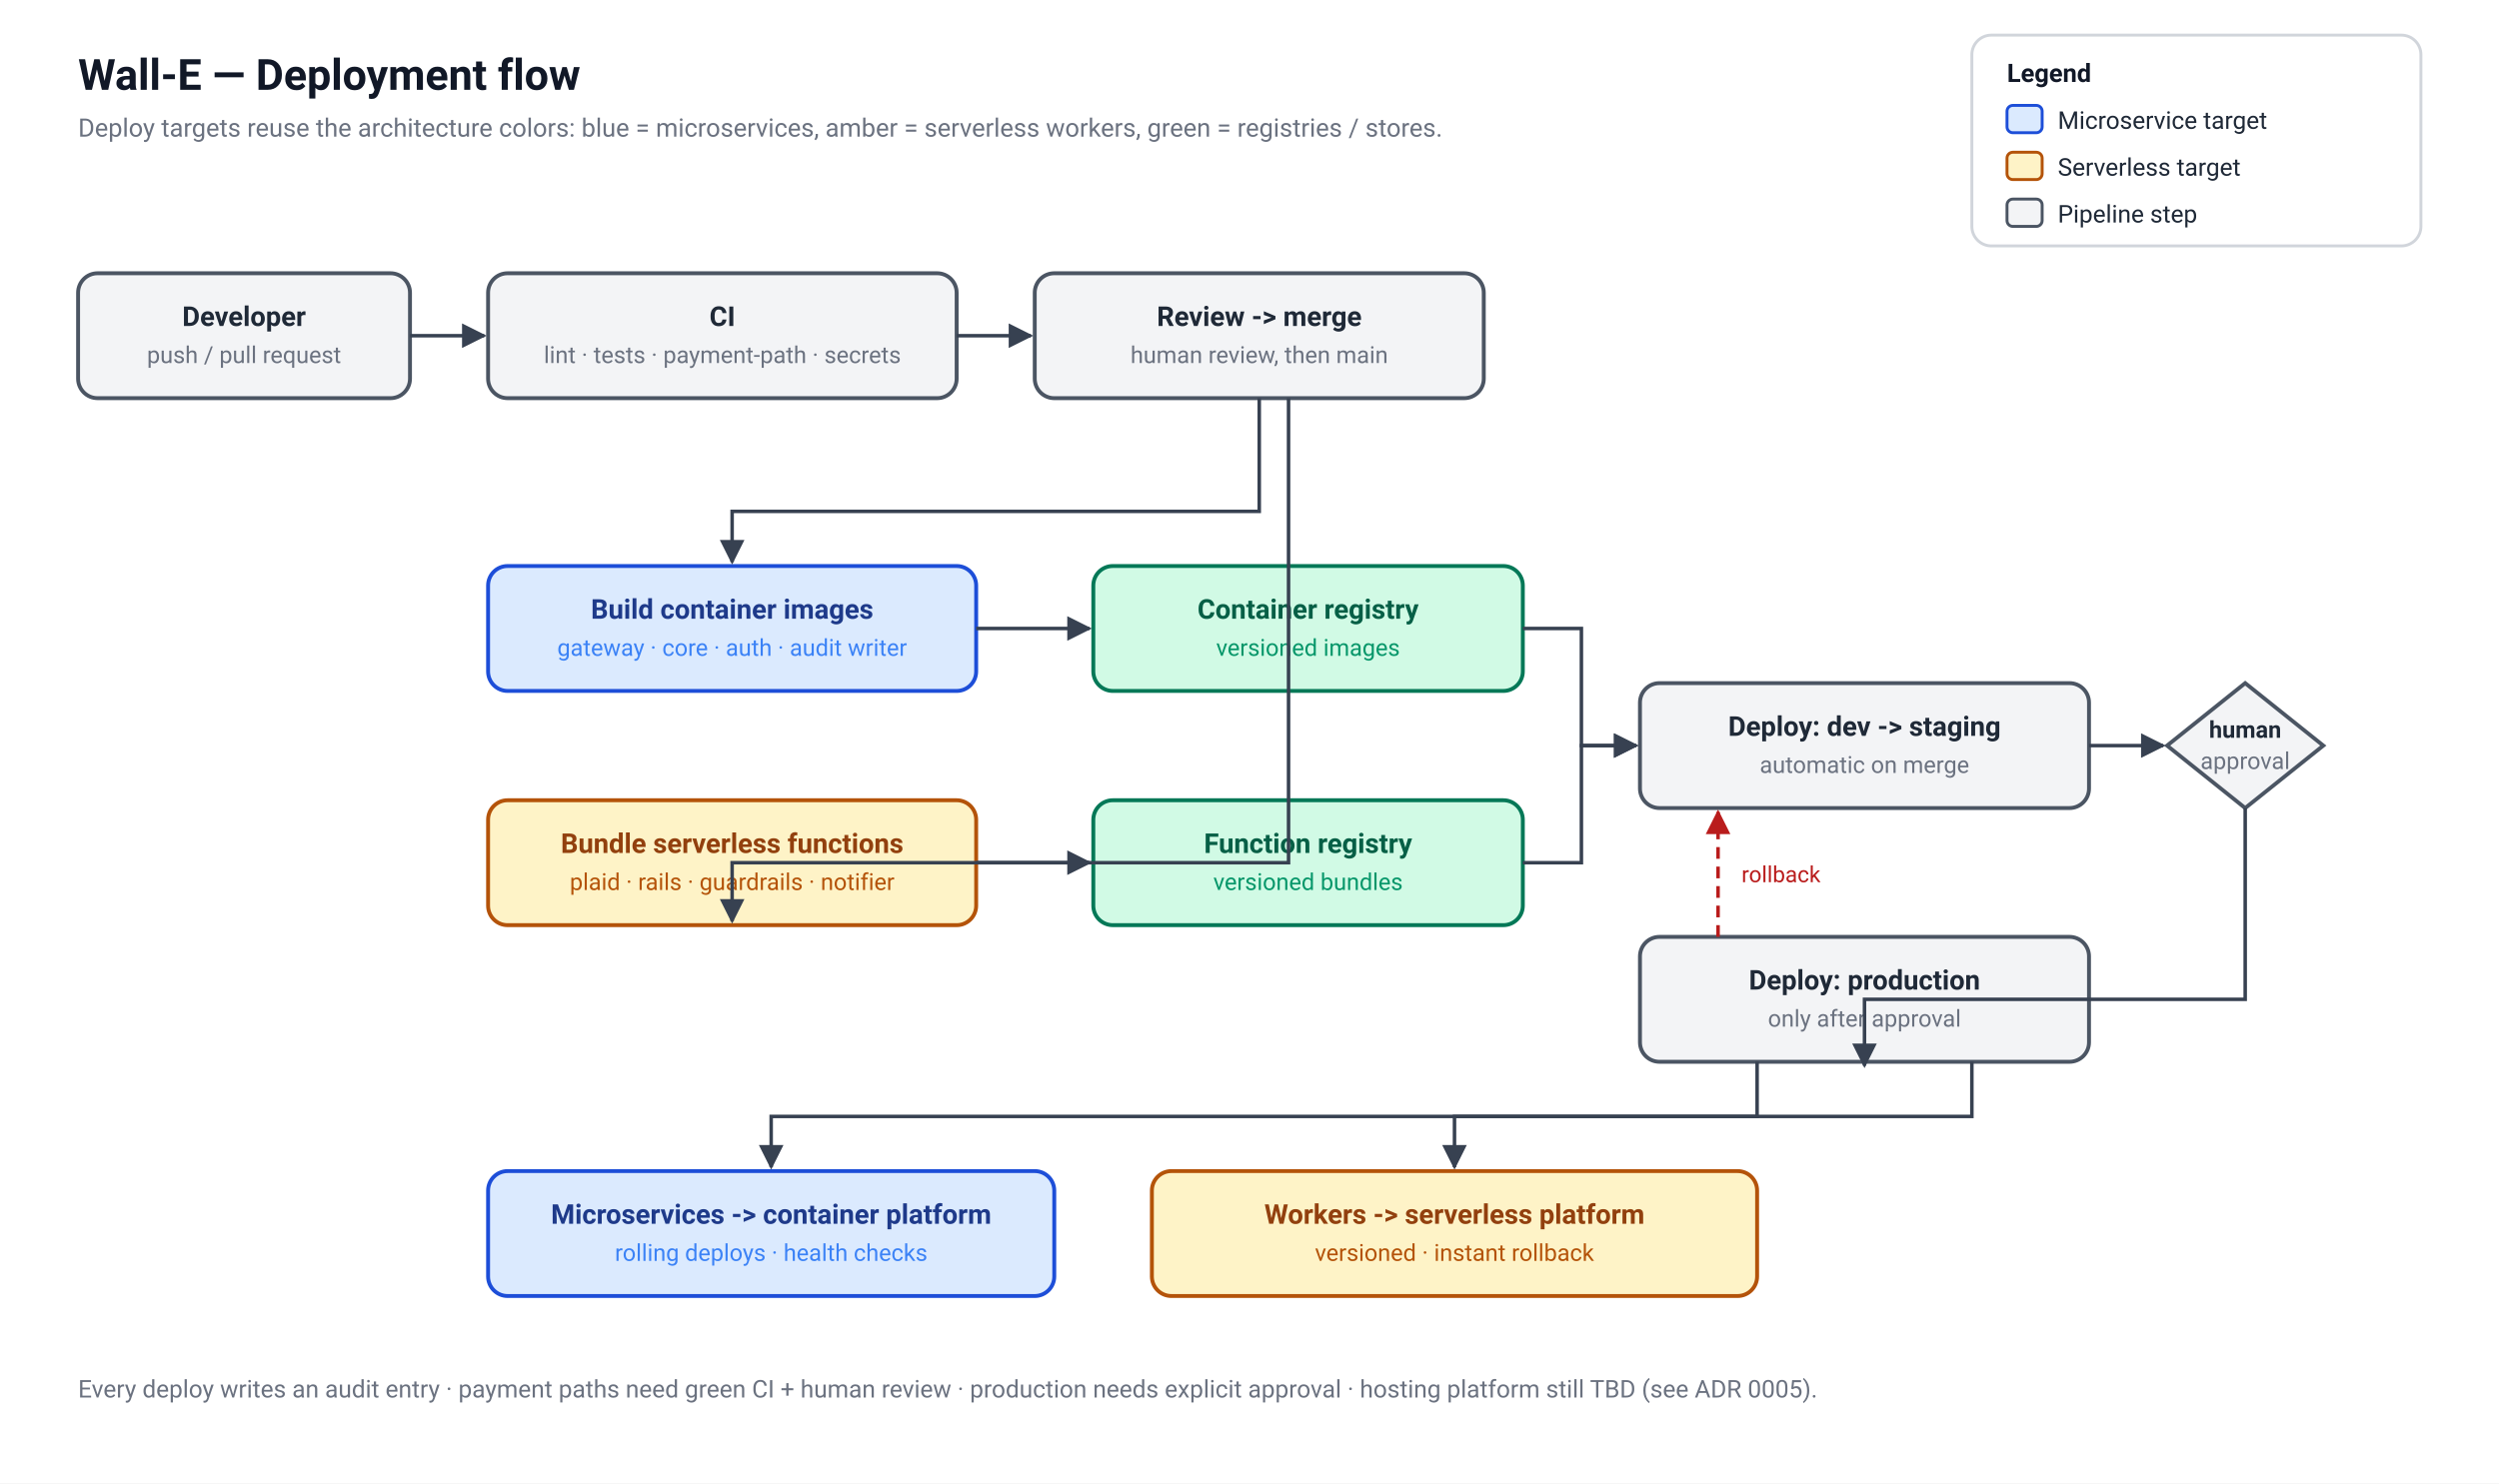
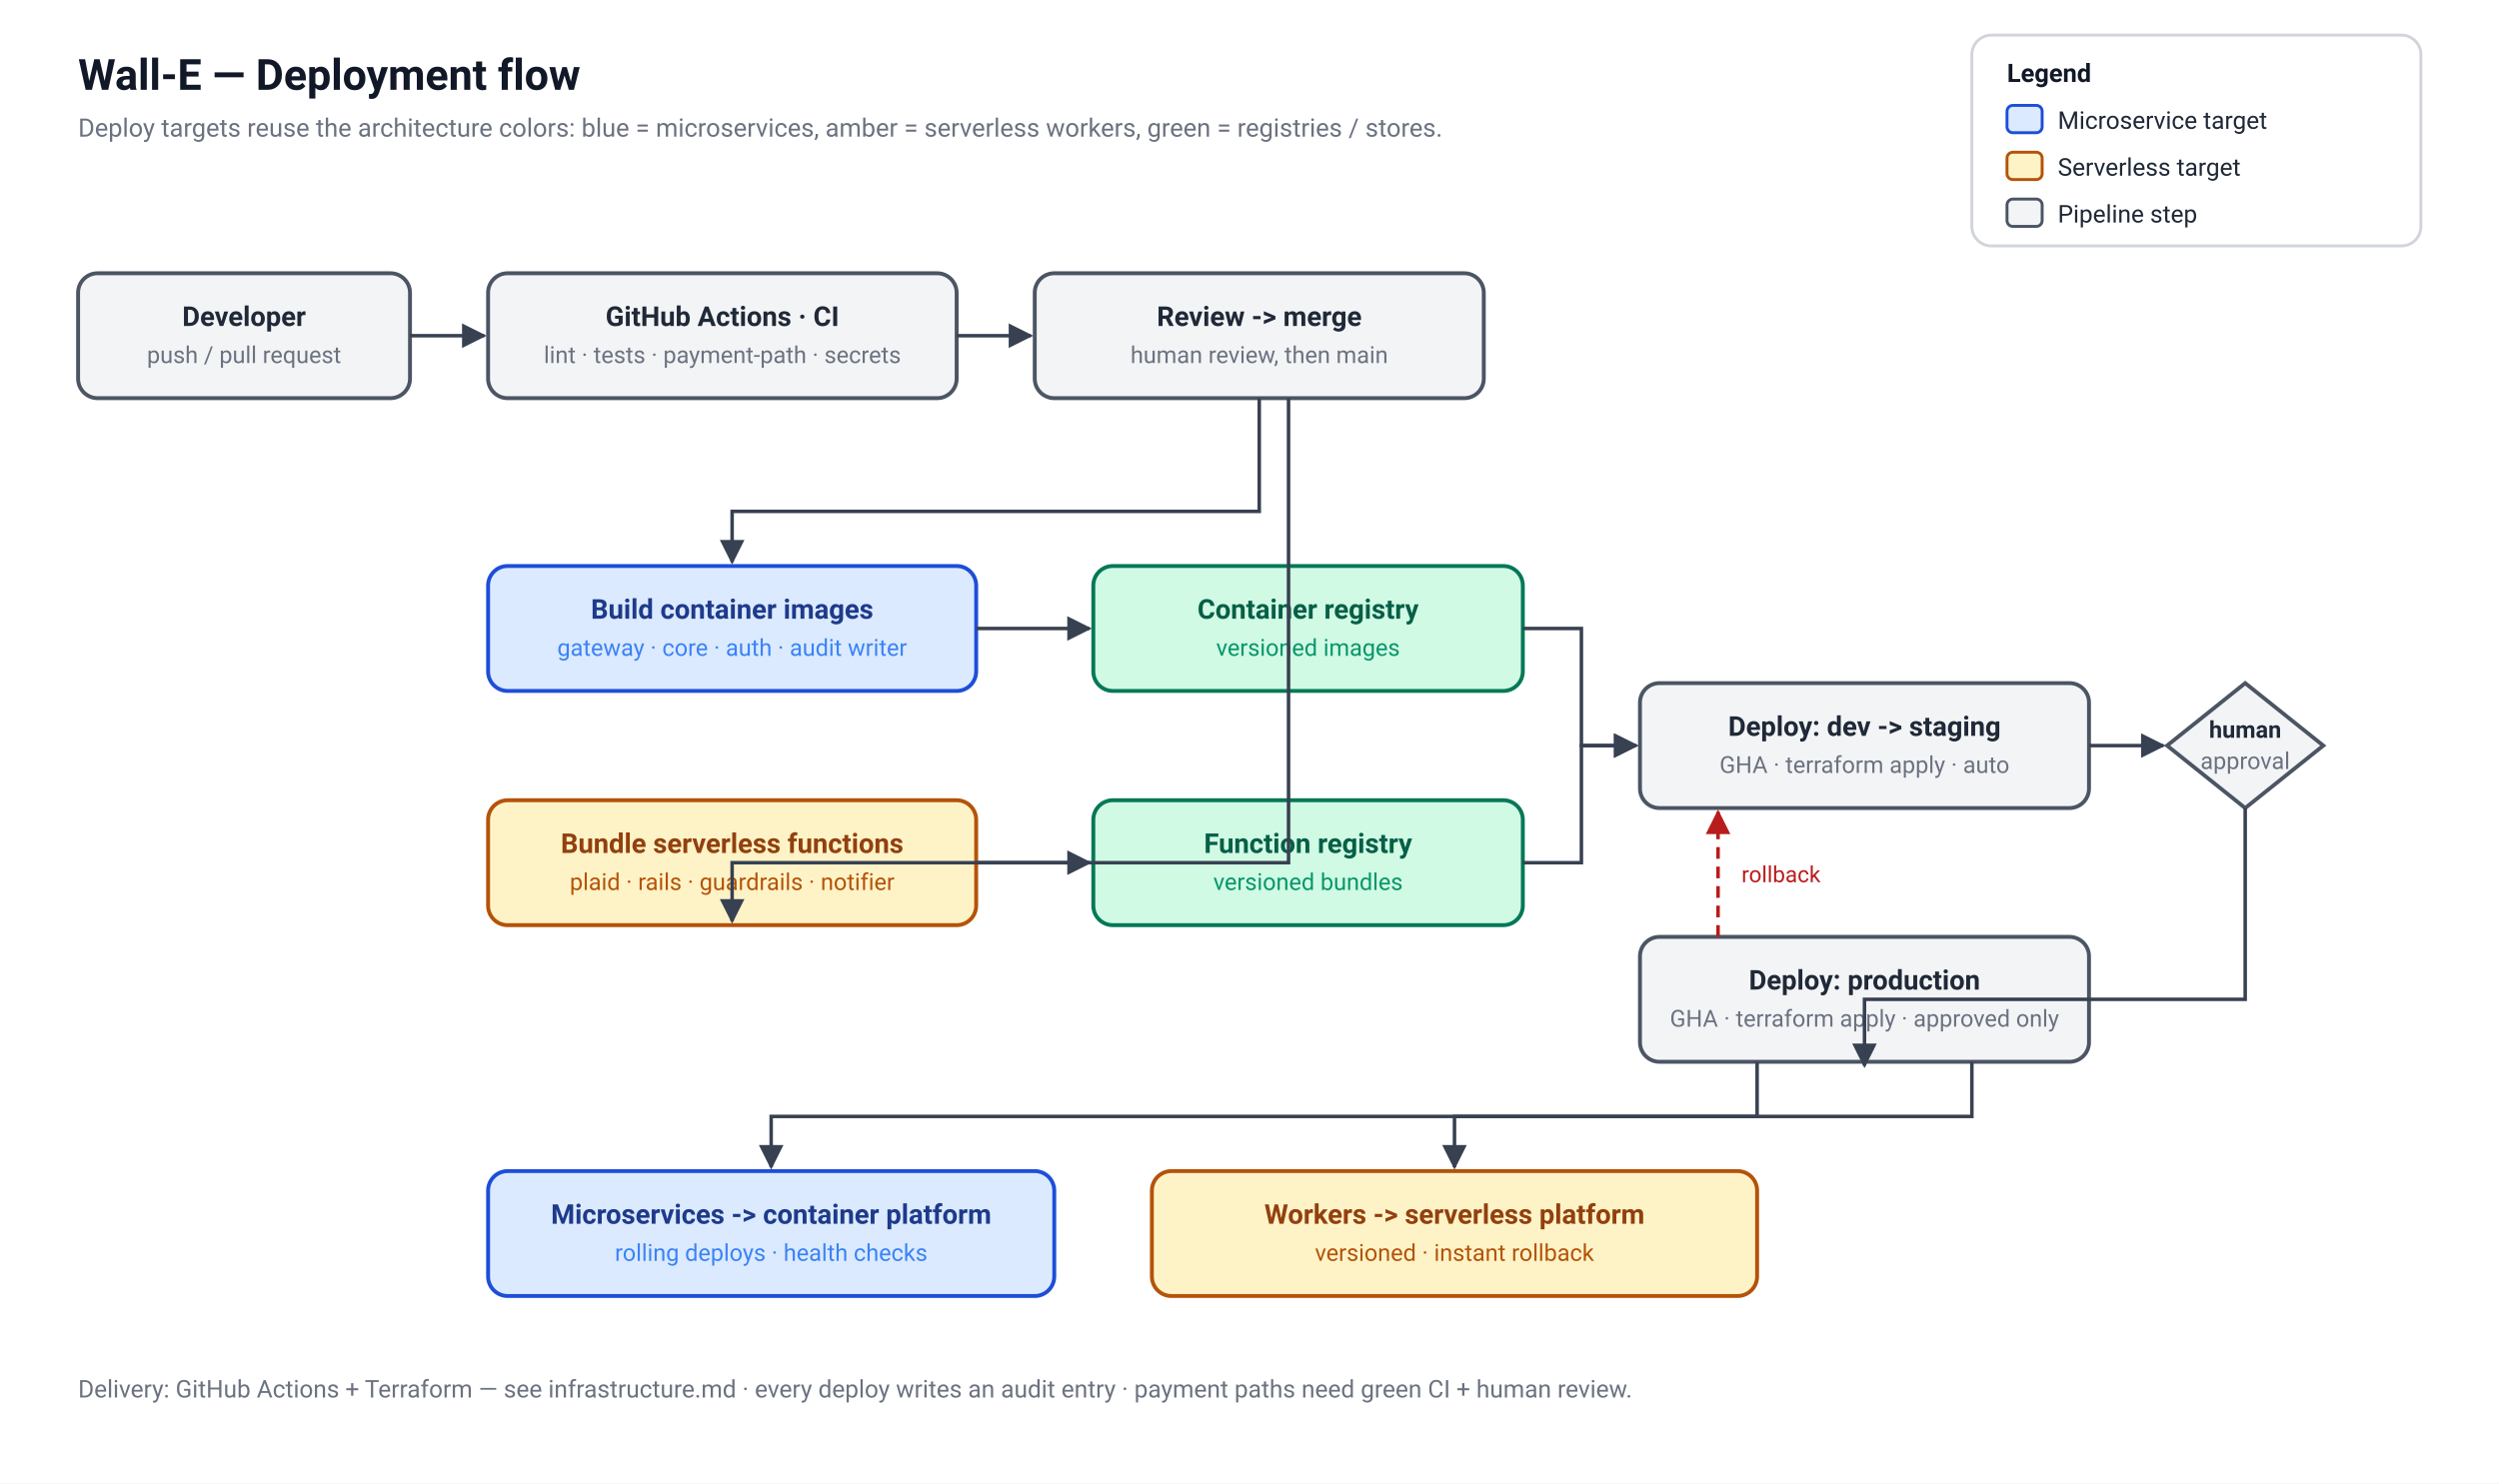
<svg xmlns="http://www.w3.org/2000/svg" width="1280" height="760" viewBox="0 0 1280 760" font-family="ui-sans-serif, system-ui, -apple-system, 'Segoe UI', Roboto, Helvetica, Arial, sans-serif">
  <defs>
    <marker id="arr" viewBox="0 0 10 10" refX="9" refY="5" markerWidth="7" markerHeight="7" orient="auto-start-reverse">
      <path d="M 0 0 L 10 5 L 0 10 z" fill="#374151" />
    </marker>
    <marker id="arrR" viewBox="0 0 10 10" refX="9" refY="5" markerWidth="7" markerHeight="7" orient="auto-start-reverse">
      <path d="M 0 0 L 10 5 L 0 10 z" fill="#B91C1C" />
    </marker>
  </defs>
  <rect x="0" y="0" width="1280" height="760" fill="#FFFFFF" />
  <text x="40" y="46" font-size="22" font-weight="700" fill="#111827">Wall-E — Deployment flow</text>
  <text x="40" y="70" font-size="13" fill="#6B7280">Deploy targets reuse the architecture colors: blue = microservices, amber = serverless workers, green = registries / stores.</text>
  <rect x="1010" y="18" width="230" height="108" rx="10" fill="#FFFFFF" stroke="#D1D5DB" stroke-width="1.5" />
  <text x="1028" y="42" font-size="13" font-weight="700" fill="#111827">Legend</text>
  <rect x="1028" y="54" width="18" height="14" rx="3" fill="#DBEAFE" stroke="#1D4ED8" stroke-width="1.5" />
  <text x="1054" y="66" font-size="12.5" fill="#1F2937">Microservice target</text>
  <rect x="1028" y="78" width="18" height="14" rx="3" fill="#FEF3C7" stroke="#B45309" stroke-width="1.5" />
  <text x="1054" y="90" font-size="12.5" fill="#1F2937">Serverless target</text>
  <rect x="1028" y="102" width="18" height="14" rx="3" fill="#F3F4F6" stroke="#4B5563" stroke-width="1.5" />
  <text x="1054" y="114" font-size="12.5" fill="#1F2937">Pipeline step</text>
  <rect x="40" y="140" width="170" height="64" rx="10" fill="#F3F4F6" stroke="#4B5563" stroke-width="2" />
  <text x="125" y="167" font-size="14" font-weight="700" fill="#1F2937" text-anchor="middle">Developer</text>
  <text x="125" y="186" font-size="12" fill="#6B7280" text-anchor="middle">push / pull request</text>
  <rect x="250" y="140" width="240" height="64" rx="10" fill="#F3F4F6" stroke="#4B5563" stroke-width="2" />
-   <text x="370" y="167" font-size="14" font-weight="700" fill="#1F2937" text-anchor="middle">CI</text>
+   <text x="370" y="167" font-size="14" font-weight="700" fill="#1F2937" text-anchor="middle">GitHub Actions · CI</text>
  <text x="370" y="186" font-size="12" fill="#6B7280" text-anchor="middle">lint · tests · payment-path · secrets</text>
  <rect x="530" y="140" width="230" height="64" rx="10" fill="#F3F4F6" stroke="#4B5563" stroke-width="2" />
  <text x="645" y="167" font-size="14" font-weight="700" fill="#1F2937" text-anchor="middle">Review -&gt; merge</text>
  <text x="645" y="186" font-size="12" fill="#6B7280" text-anchor="middle">human review, then main</text>
  <rect x="250" y="290" width="250" height="64" rx="10" fill="#DBEAFE" stroke="#1D4ED8" stroke-width="2" />
  <text x="375" y="317" font-size="14" font-weight="700" fill="#1E3A8A" text-anchor="middle">Build container images</text>
  <text x="375" y="336" font-size="12" fill="#3B82F6" text-anchor="middle">gateway · core · auth · audit writer</text>
  <rect x="250" y="410" width="250" height="64" rx="10" fill="#FEF3C7" stroke="#B45309" stroke-width="2" />
  <text x="375" y="437" font-size="14" font-weight="700" fill="#92400E" text-anchor="middle">Bundle serverless functions</text>
  <text x="375" y="456" font-size="12" fill="#B45309" text-anchor="middle">plaid · rails · guardrails · notifier</text>
  <rect x="560" y="290" width="220" height="64" rx="10" fill="#D1FAE5" stroke="#047857" stroke-width="2" />
  <text x="670" y="317" font-size="14" font-weight="700" fill="#065F46" text-anchor="middle">Container registry</text>
  <text x="670" y="336" font-size="12" fill="#059669" text-anchor="middle">versioned images</text>
  <rect x="560" y="410" width="220" height="64" rx="10" fill="#D1FAE5" stroke="#047857" stroke-width="2" />
  <text x="670" y="437" font-size="14" font-weight="700" fill="#065F46" text-anchor="middle">Function registry</text>
  <text x="670" y="456" font-size="12" fill="#059669" text-anchor="middle">versioned bundles</text>
  <rect x="840" y="350" width="230" height="64" rx="10" fill="#F3F4F6" stroke="#4B5563" stroke-width="2" />
  <text x="955" y="377" font-size="14" font-weight="700" fill="#1F2937" text-anchor="middle">Deploy: dev -&gt; staging</text>
-   <text x="955" y="396" font-size="12" fill="#6B7280" text-anchor="middle">automatic on merge</text>
+   <text x="955" y="396" font-size="12" fill="#6B7280" text-anchor="middle">GHA · terraform apply · auto</text>
  <polygon points="1110,382 1150,350 1190,382 1150,414" fill="#F3F4F6" stroke="#4B5563" stroke-width="2" />
  <text x="1150" y="378" font-size="12" font-weight="700" fill="#1F2937" text-anchor="middle">human</text>
  <text x="1150" y="394" font-size="12" fill="#6B7280" text-anchor="middle">approval</text>
  <rect x="840" y="480" width="230" height="64" rx="10" fill="#F3F4F6" stroke="#4B5563" stroke-width="2" />
  <text x="955" y="507" font-size="14" font-weight="700" fill="#1F2937" text-anchor="middle">Deploy: production</text>
-   <text x="955" y="526" font-size="12" fill="#6B7280" text-anchor="middle">only after approval</text>
+   <text x="955" y="526" font-size="12" fill="#6B7280" text-anchor="middle">GHA · terraform apply · approved only</text>
  <rect x="250" y="600" width="290" height="64" rx="10" fill="#DBEAFE" stroke="#1D4ED8" stroke-width="2" />
  <text x="395" y="627" font-size="14" font-weight="700" fill="#1E3A8A" text-anchor="middle">Microservices -&gt; container platform</text>
  <text x="395" y="646" font-size="12" fill="#3B82F6" text-anchor="middle">rolling deploys · health checks</text>
  <rect x="590" y="600" width="310" height="64" rx="10" fill="#FEF3C7" stroke="#B45309" stroke-width="2" />
  <text x="745" y="627" font-size="14" font-weight="700" fill="#92400E" text-anchor="middle">Workers -&gt; serverless platform</text>
  <text x="745" y="646" font-size="12" fill="#B45309" text-anchor="middle">versioned · instant rollback</text>
  <g stroke="#374151" stroke-width="1.8" fill="none">
    <line x1="210" y1="172" x2="248" y2="172" marker-end="url(#arr)" />
    <line x1="490" y1="172" x2="528" y2="172" marker-end="url(#arr)" />
    <polyline points="645,204 645,262 375,262 375,288" marker-end="url(#arr)" />
    <polyline points="660,204 660,442 375,442 375,472" marker-end="url(#arr)" />
    <line x1="500" y1="322" x2="558" y2="322" marker-end="url(#arr)" />
    <line x1="500" y1="442" x2="558" y2="442" marker-end="url(#arr)" />
    <polyline points="780,322 810,322 810,382 838,382" marker-end="url(#arr)" />
    <polyline points="780,442 810,442 810,382 838,382" marker-end="url(#arr)" />
    <line x1="1070" y1="382" x2="1108" y2="382" marker-end="url(#arr)" />
    <polyline points="1150,414 1150,512 955,512 955,546" marker-end="url(#arr)" />
    <polyline points="900,544 900,572 395,572 395,598" marker-end="url(#arr)" />
    <polyline points="1010,544 1010,572 745,572 745,598" marker-end="url(#arr)" />
  </g>
  <g stroke="#B91C1C" stroke-width="1.8" fill="none">
    <line x1="880" y1="480" x2="880" y2="416" stroke-dasharray="6 4" marker-end="url(#arrR)" />
  </g>
  <text x="892" y="452" font-size="11.5" fill="#B91C1C">rollback</text>
-   <text x="40" y="716" font-size="12.5" fill="#6B7280">Every deploy writes an audit entry · payment paths need green CI + human review · production needs explicit approval · hosting platform still TBD (see ADR 0005).</text>
+   <text x="40" y="716" font-size="12.5" fill="#6B7280">Delivery: GitHub Actions + Terraform — see infrastructure.md · every deploy writes an audit entry · payment paths need green CI + human review.</text>
</svg>
